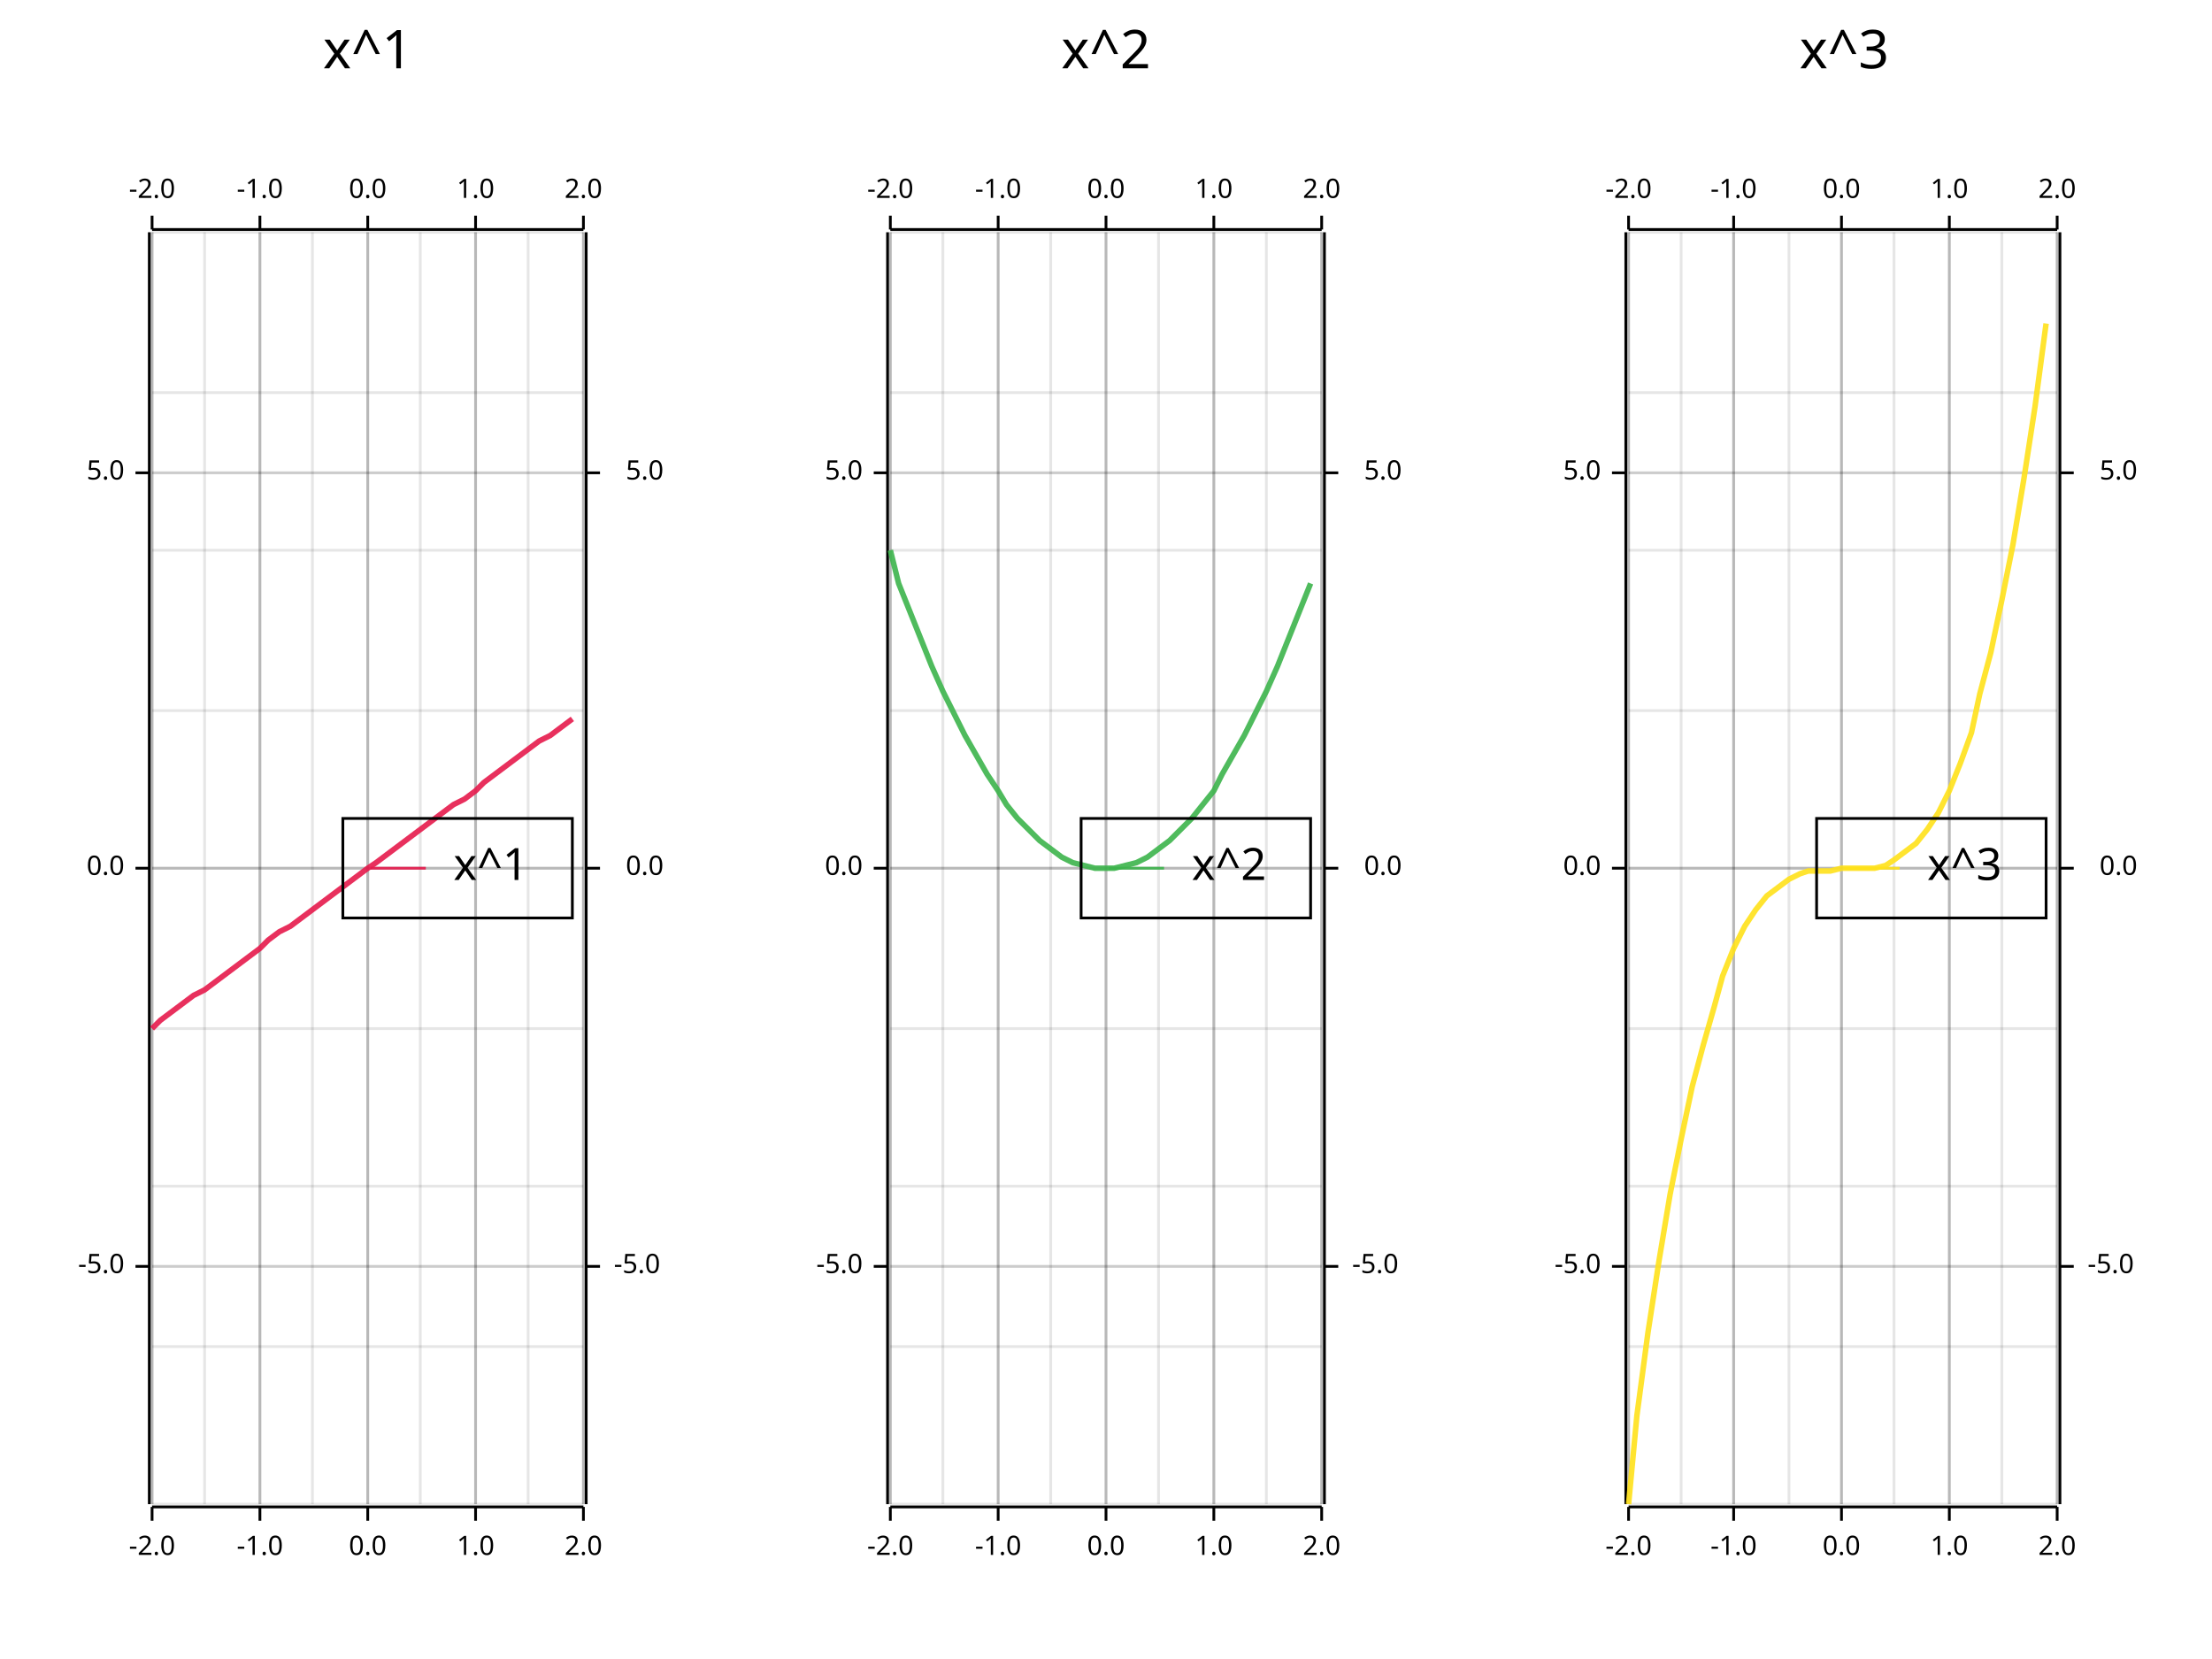
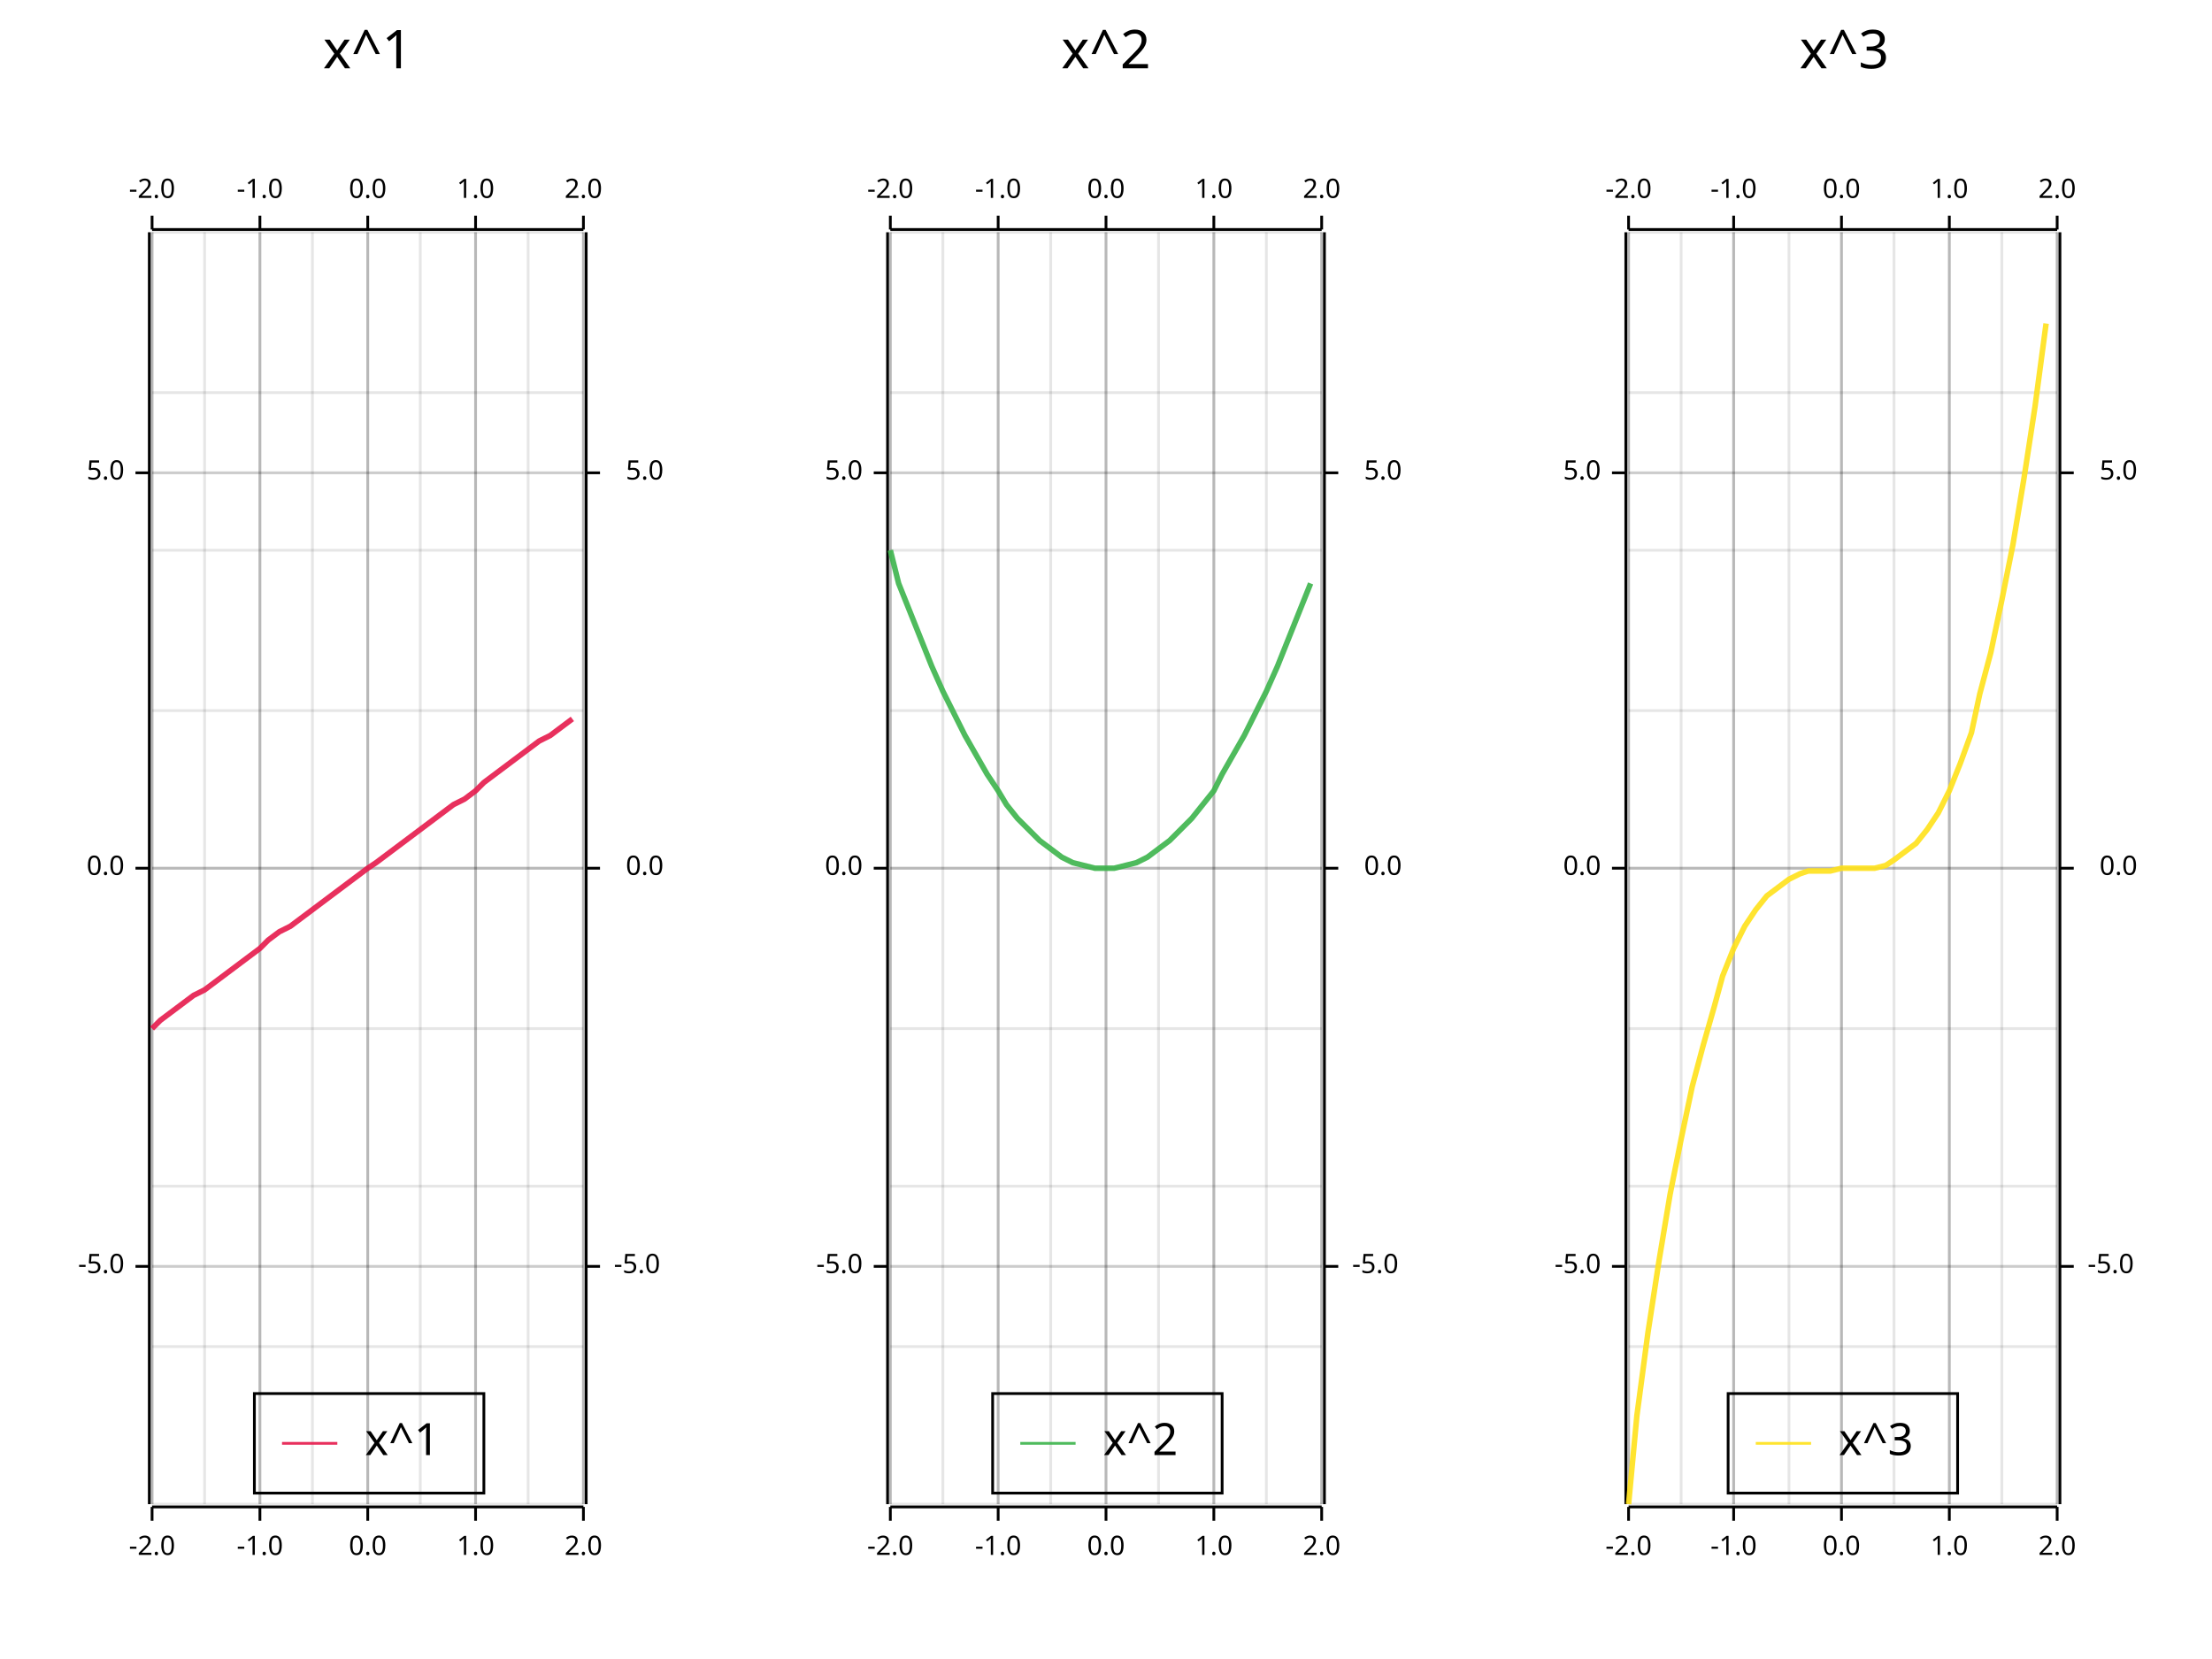
<svg xmlns="http://www.w3.org/2000/svg" width="800" height="600" viewBox="0 0 800 600">
  <rect x="0" y="0" width="800" height="600" opacity="1" fill="#FFFFFF" stroke="none" />
  <text x="133" y="10" dy="0.76em" text-anchor="middle" font-family="sans-serif" font-size="19.355" opacity="1" fill="#000000">
x^1
</text>
  <line opacity="0.1" stroke="#000000" stroke-width="1" x1="55" y1="544" x2="55" y2="84" />
  <line opacity="0.1" stroke="#000000" stroke-width="1" x1="74" y1="544" x2="74" y2="84" />
  <line opacity="0.1" stroke="#000000" stroke-width="1" x1="94" y1="544" x2="94" y2="84" />
  <line opacity="0.1" stroke="#000000" stroke-width="1" x1="113" y1="544" x2="113" y2="84" />
  <line opacity="0.1" stroke="#000000" stroke-width="1" x1="133" y1="544" x2="133" y2="84" />
  <line opacity="0.1" stroke="#000000" stroke-width="1" x1="152" y1="544" x2="152" y2="84" />
  <line opacity="0.1" stroke="#000000" stroke-width="1" x1="172" y1="544" x2="172" y2="84" />
  <line opacity="0.1" stroke="#000000" stroke-width="1" x1="191" y1="544" x2="191" y2="84" />
  <line opacity="0.1" stroke="#000000" stroke-width="1" x1="211" y1="544" x2="211" y2="84" />
  <line opacity="0.1" stroke="#000000" stroke-width="1" x1="55" y1="544" x2="211" y2="544" />
  <line opacity="0.1" stroke="#000000" stroke-width="1" x1="55" y1="487" x2="211" y2="487" />
  <line opacity="0.1" stroke="#000000" stroke-width="1" x1="55" y1="429" x2="211" y2="429" />
  <line opacity="0.1" stroke="#000000" stroke-width="1" x1="55" y1="372" x2="211" y2="372" />
  <line opacity="0.1" stroke="#000000" stroke-width="1" x1="55" y1="314" x2="211" y2="314" />
  <line opacity="0.1" stroke="#000000" stroke-width="1" x1="55" y1="257" x2="211" y2="257" />
  <line opacity="0.1" stroke="#000000" stroke-width="1" x1="55" y1="199" x2="211" y2="199" />
  <line opacity="0.1" stroke="#000000" stroke-width="1" x1="55" y1="142" x2="211" y2="142" />
  <line opacity="0.1" stroke="#000000" stroke-width="1" x1="55" y1="84" x2="211" y2="84" />
  <line opacity="0.2" stroke="#000000" stroke-width="1" x1="55" y1="544" x2="55" y2="84" />
  <line opacity="0.2" stroke="#000000" stroke-width="1" x1="94" y1="544" x2="94" y2="84" />
  <line opacity="0.2" stroke="#000000" stroke-width="1" x1="133" y1="544" x2="133" y2="84" />
  <line opacity="0.2" stroke="#000000" stroke-width="1" x1="172" y1="544" x2="172" y2="84" />
  <line opacity="0.2" stroke="#000000" stroke-width="1" x1="211" y1="544" x2="211" y2="84" />
  <line opacity="0.2" stroke="#000000" stroke-width="1" x1="55" y1="458" x2="211" y2="458" />
  <line opacity="0.2" stroke="#000000" stroke-width="1" x1="55" y1="314" x2="211" y2="314" />
  <line opacity="0.2" stroke="#000000" stroke-width="1" x1="55" y1="171" x2="211" y2="171" />
  <polyline fill="none" opacity="1" stroke="#000000" stroke-width="1" points="55,83 211,83 " />
  <text x="55" y="74" dy="-0.5ex" text-anchor="middle" font-family="sans-serif" font-size="9.677" opacity="1" fill="#000000">
-2.0
</text>
  <polyline fill="none" opacity="1" stroke="#000000" stroke-width="1" points="55,78 55,83 " />
  <text x="94" y="74" dy="-0.5ex" text-anchor="middle" font-family="sans-serif" font-size="9.677" opacity="1" fill="#000000">
-1.0
</text>
  <polyline fill="none" opacity="1" stroke="#000000" stroke-width="1" points="94,78 94,83 " />
  <text x="133" y="74" dy="-0.5ex" text-anchor="middle" font-family="sans-serif" font-size="9.677" opacity="1" fill="#000000">
0.0
</text>
  <polyline fill="none" opacity="1" stroke="#000000" stroke-width="1" points="133,78 133,83 " />
  <text x="172" y="74" dy="-0.5ex" text-anchor="middle" font-family="sans-serif" font-size="9.677" opacity="1" fill="#000000">
1.0
</text>
  <polyline fill="none" opacity="1" stroke="#000000" stroke-width="1" points="172,78 172,83 " />
  <text x="211" y="74" dy="-0.5ex" text-anchor="middle" font-family="sans-serif" font-size="9.677" opacity="1" fill="#000000">
2.0
</text>
  <polyline fill="none" opacity="1" stroke="#000000" stroke-width="1" points="211,78 211,83 " />
  <polyline fill="none" opacity="1" stroke="#000000" stroke-width="1" points="54,84 54,544 " />
  <text x="45" y="458" dy="0.5ex" text-anchor="end" font-family="sans-serif" font-size="9.677" opacity="1" fill="#000000">
-5.0
</text>
  <polyline fill="none" opacity="1" stroke="#000000" stroke-width="1" points="49,458 54,458 " />
  <text x="45" y="314" dy="0.5ex" text-anchor="end" font-family="sans-serif" font-size="9.677" opacity="1" fill="#000000">
0.0
</text>
  <polyline fill="none" opacity="1" stroke="#000000" stroke-width="1" points="49,314 54,314 " />
  <text x="45" y="171" dy="0.5ex" text-anchor="end" font-family="sans-serif" font-size="9.677" opacity="1" fill="#000000">
5.0
</text>
  <polyline fill="none" opacity="1" stroke="#000000" stroke-width="1" points="49,171 54,171 " />
  <polyline fill="none" opacity="1" stroke="#000000" stroke-width="1" points="55,545 211,545 " />
  <text x="55" y="555" dy="0.76em" text-anchor="middle" font-family="sans-serif" font-size="9.677" opacity="1" fill="#000000">
-2.0
</text>
  <polyline fill="none" opacity="1" stroke="#000000" stroke-width="1" points="55,545 55,550 " />
  <text x="94" y="555" dy="0.76em" text-anchor="middle" font-family="sans-serif" font-size="9.677" opacity="1" fill="#000000">
-1.0
</text>
  <polyline fill="none" opacity="1" stroke="#000000" stroke-width="1" points="94,545 94,550 " />
  <text x="133" y="555" dy="0.76em" text-anchor="middle" font-family="sans-serif" font-size="9.677" opacity="1" fill="#000000">
0.0
</text>
  <polyline fill="none" opacity="1" stroke="#000000" stroke-width="1" points="133,545 133,550 " />
  <text x="172" y="555" dy="0.76em" text-anchor="middle" font-family="sans-serif" font-size="9.677" opacity="1" fill="#000000">
1.0
</text>
  <polyline fill="none" opacity="1" stroke="#000000" stroke-width="1" points="172,545 172,550 " />
  <text x="211" y="555" dy="0.76em" text-anchor="middle" font-family="sans-serif" font-size="9.677" opacity="1" fill="#000000">
2.0
</text>
  <polyline fill="none" opacity="1" stroke="#000000" stroke-width="1" points="211,545 211,550 " />
  <polyline fill="none" opacity="1" stroke="#000000" stroke-width="1" points="212,84 212,544 " />
  <text x="222" y="458" dy="0.5ex" text-anchor="start" font-family="sans-serif" font-size="9.677" opacity="1" fill="#000000">
-5.0
</text>
  <polyline fill="none" opacity="1" stroke="#000000" stroke-width="1" points="212,458 217,458 " />
  <text x="240" y="314" dy="0.5ex" text-anchor="end" font-family="sans-serif" font-size="9.677" opacity="1" fill="#000000">
0.0
</text>
  <polyline fill="none" opacity="1" stroke="#000000" stroke-width="1" points="212,314 217,314 " />
  <text x="240" y="171" dy="0.5ex" text-anchor="end" font-family="sans-serif" font-size="9.677" opacity="1" fill="#000000">
5.0
</text>
  <polyline fill="none" opacity="1" stroke="#000000" stroke-width="1" points="212,171 217,171 " />
  <polyline fill="none" opacity="0.9" stroke="#E6194B" stroke-width="2" points="55,372 58,369 62,366 66,363 70,360 74,358 78,355 82,352 86,349 90,346 94,343 97,340 101,337 105,335 109,332 113,329 117,326 121,323 125,320 129,317 133,314 136,312 140,309 144,306 148,303 152,300 156,297 160,294 164,291 168,289 172,286 175,283 179,280 183,277 187,274 191,271 195,268 199,266 203,263 207,260 " />
-   <rect x="124" y="296" width="83" height="36" opacity="1" fill="none" stroke="#000000" />
-   <text x="164" y="306" dy="0.76em" text-anchor="start" font-family="Calibri" font-size="16.129" opacity="1" fill="#000000">
+   <rect x="92" y="504" width="83" height="36" opacity="1" fill="none" stroke="#000000" />
+   <text x="132" y="514" dy="0.76em" text-anchor="start" font-family="Calibri" font-size="16.129" opacity="1" fill="#000000">
x^1
</text>
-   <polyline fill="none" opacity="0.9" stroke="#E6194B" stroke-width="1" points="134,314 154,314 " />
+   <polyline fill="none" opacity="0.9" stroke="#E6194B" stroke-width="1" points="102,522 122,522 " />
  <text x="400" y="10" dy="0.76em" text-anchor="middle" font-family="sans-serif" font-size="19.355" opacity="1" fill="#000000">
x^2
</text>
  <line opacity="0.1" stroke="#000000" stroke-width="1" x1="322" y1="544" x2="322" y2="84" />
  <line opacity="0.1" stroke="#000000" stroke-width="1" x1="341" y1="544" x2="341" y2="84" />
  <line opacity="0.1" stroke="#000000" stroke-width="1" x1="361" y1="544" x2="361" y2="84" />
  <line opacity="0.1" stroke="#000000" stroke-width="1" x1="380" y1="544" x2="380" y2="84" />
  <line opacity="0.1" stroke="#000000" stroke-width="1" x1="400" y1="544" x2="400" y2="84" />
  <line opacity="0.1" stroke="#000000" stroke-width="1" x1="419" y1="544" x2="419" y2="84" />
  <line opacity="0.1" stroke="#000000" stroke-width="1" x1="439" y1="544" x2="439" y2="84" />
  <line opacity="0.1" stroke="#000000" stroke-width="1" x1="458" y1="544" x2="458" y2="84" />
  <line opacity="0.1" stroke="#000000" stroke-width="1" x1="478" y1="544" x2="478" y2="84" />
  <line opacity="0.1" stroke="#000000" stroke-width="1" x1="322" y1="544" x2="478" y2="544" />
  <line opacity="0.1" stroke="#000000" stroke-width="1" x1="322" y1="487" x2="478" y2="487" />
  <line opacity="0.1" stroke="#000000" stroke-width="1" x1="322" y1="429" x2="478" y2="429" />
  <line opacity="0.1" stroke="#000000" stroke-width="1" x1="322" y1="372" x2="478" y2="372" />
  <line opacity="0.1" stroke="#000000" stroke-width="1" x1="322" y1="314" x2="478" y2="314" />
  <line opacity="0.1" stroke="#000000" stroke-width="1" x1="322" y1="257" x2="478" y2="257" />
  <line opacity="0.1" stroke="#000000" stroke-width="1" x1="322" y1="199" x2="478" y2="199" />
  <line opacity="0.1" stroke="#000000" stroke-width="1" x1="322" y1="142" x2="478" y2="142" />
  <line opacity="0.1" stroke="#000000" stroke-width="1" x1="322" y1="84" x2="478" y2="84" />
  <line opacity="0.2" stroke="#000000" stroke-width="1" x1="322" y1="544" x2="322" y2="84" />
  <line opacity="0.2" stroke="#000000" stroke-width="1" x1="361" y1="544" x2="361" y2="84" />
  <line opacity="0.2" stroke="#000000" stroke-width="1" x1="400" y1="544" x2="400" y2="84" />
  <line opacity="0.2" stroke="#000000" stroke-width="1" x1="439" y1="544" x2="439" y2="84" />
  <line opacity="0.2" stroke="#000000" stroke-width="1" x1="478" y1="544" x2="478" y2="84" />
  <line opacity="0.2" stroke="#000000" stroke-width="1" x1="322" y1="458" x2="478" y2="458" />
  <line opacity="0.2" stroke="#000000" stroke-width="1" x1="322" y1="314" x2="478" y2="314" />
  <line opacity="0.2" stroke="#000000" stroke-width="1" x1="322" y1="171" x2="478" y2="171" />
  <polyline fill="none" opacity="1" stroke="#000000" stroke-width="1" points="322,83 478,83 " />
  <text x="322" y="74" dy="-0.5ex" text-anchor="middle" font-family="sans-serif" font-size="9.677" opacity="1" fill="#000000">
-2.0
</text>
  <polyline fill="none" opacity="1" stroke="#000000" stroke-width="1" points="322,78 322,83 " />
  <text x="361" y="74" dy="-0.5ex" text-anchor="middle" font-family="sans-serif" font-size="9.677" opacity="1" fill="#000000">
-1.0
</text>
  <polyline fill="none" opacity="1" stroke="#000000" stroke-width="1" points="361,78 361,83 " />
  <text x="400" y="74" dy="-0.5ex" text-anchor="middle" font-family="sans-serif" font-size="9.677" opacity="1" fill="#000000">
0.0
</text>
  <polyline fill="none" opacity="1" stroke="#000000" stroke-width="1" points="400,78 400,83 " />
  <text x="439" y="74" dy="-0.5ex" text-anchor="middle" font-family="sans-serif" font-size="9.677" opacity="1" fill="#000000">
1.0
</text>
  <polyline fill="none" opacity="1" stroke="#000000" stroke-width="1" points="439,78 439,83 " />
  <text x="478" y="74" dy="-0.5ex" text-anchor="middle" font-family="sans-serif" font-size="9.677" opacity="1" fill="#000000">
2.0
</text>
  <polyline fill="none" opacity="1" stroke="#000000" stroke-width="1" points="478,78 478,83 " />
  <polyline fill="none" opacity="1" stroke="#000000" stroke-width="1" points="321,84 321,544 " />
  <text x="312" y="458" dy="0.5ex" text-anchor="end" font-family="sans-serif" font-size="9.677" opacity="1" fill="#000000">
-5.0
</text>
  <polyline fill="none" opacity="1" stroke="#000000" stroke-width="1" points="316,458 321,458 " />
  <text x="312" y="314" dy="0.5ex" text-anchor="end" font-family="sans-serif" font-size="9.677" opacity="1" fill="#000000">
0.0
</text>
  <polyline fill="none" opacity="1" stroke="#000000" stroke-width="1" points="316,314 321,314 " />
  <text x="312" y="171" dy="0.5ex" text-anchor="end" font-family="sans-serif" font-size="9.677" opacity="1" fill="#000000">
5.0
</text>
  <polyline fill="none" opacity="1" stroke="#000000" stroke-width="1" points="316,171 321,171 " />
  <polyline fill="none" opacity="1" stroke="#000000" stroke-width="1" points="322,545 478,545 " />
  <text x="322" y="555" dy="0.76em" text-anchor="middle" font-family="sans-serif" font-size="9.677" opacity="1" fill="#000000">
-2.0
</text>
  <polyline fill="none" opacity="1" stroke="#000000" stroke-width="1" points="322,545 322,550 " />
  <text x="361" y="555" dy="0.76em" text-anchor="middle" font-family="sans-serif" font-size="9.677" opacity="1" fill="#000000">
-1.0
</text>
  <polyline fill="none" opacity="1" stroke="#000000" stroke-width="1" points="361,545 361,550 " />
  <text x="400" y="555" dy="0.76em" text-anchor="middle" font-family="sans-serif" font-size="9.677" opacity="1" fill="#000000">
0.0
</text>
  <polyline fill="none" opacity="1" stroke="#000000" stroke-width="1" points="400,545 400,550 " />
  <text x="439" y="555" dy="0.76em" text-anchor="middle" font-family="sans-serif" font-size="9.677" opacity="1" fill="#000000">
1.0
</text>
  <polyline fill="none" opacity="1" stroke="#000000" stroke-width="1" points="439,545 439,550 " />
  <text x="478" y="555" dy="0.76em" text-anchor="middle" font-family="sans-serif" font-size="9.677" opacity="1" fill="#000000">
2.0
</text>
  <polyline fill="none" opacity="1" stroke="#000000" stroke-width="1" points="478,545 478,550 " />
  <polyline fill="none" opacity="1" stroke="#000000" stroke-width="1" points="479,84 479,544 " />
  <text x="489" y="458" dy="0.5ex" text-anchor="start" font-family="sans-serif" font-size="9.677" opacity="1" fill="#000000">
-5.0
</text>
  <polyline fill="none" opacity="1" stroke="#000000" stroke-width="1" points="479,458 484,458 " />
  <text x="507" y="314" dy="0.5ex" text-anchor="end" font-family="sans-serif" font-size="9.677" opacity="1" fill="#000000">
0.0
</text>
  <polyline fill="none" opacity="1" stroke="#000000" stroke-width="1" points="479,314 484,314 " />
  <text x="507" y="171" dy="0.5ex" text-anchor="end" font-family="sans-serif" font-size="9.677" opacity="1" fill="#000000">
5.0
</text>
  <polyline fill="none" opacity="1" stroke="#000000" stroke-width="1" points="479,171 484,171 " />
  <polyline fill="none" opacity="0.9" stroke="#3CB44B" stroke-width="2" points="322,199 325,211 329,221 333,231 337,241 341,250 345,258 349,266 353,273 357,280 361,286 364,291 368,296 372,300 376,304 380,307 384,310 388,312 392,313 396,314 400,314 403,314 407,313 411,312 415,310 419,307 423,304 427,300 431,296 435,291 439,286 442,280 446,273 450,266 454,258 458,250 462,241 466,231 470,221 474,211 " />
-   <rect x="391" y="296" width="83" height="36" opacity="1" fill="none" stroke="#000000" />
-   <text x="431" y="306" dy="0.76em" text-anchor="start" font-family="Calibri" font-size="16.129" opacity="1" fill="#000000">
+   <rect x="359" y="504" width="83" height="36" opacity="1" fill="none" stroke="#000000" />
+   <text x="399" y="514" dy="0.76em" text-anchor="start" font-family="Calibri" font-size="16.129" opacity="1" fill="#000000">
x^2
</text>
-   <polyline fill="none" opacity="0.9" stroke="#3CB44B" stroke-width="1" points="401,314 421,314 " />
+   <polyline fill="none" opacity="0.9" stroke="#3CB44B" stroke-width="1" points="369,522 389,522 " />
  <text x="667" y="10" dy="0.76em" text-anchor="middle" font-family="sans-serif" font-size="19.355" opacity="1" fill="#000000">
x^3
</text>
  <line opacity="0.1" stroke="#000000" stroke-width="1" x1="589" y1="544" x2="589" y2="84" />
  <line opacity="0.1" stroke="#000000" stroke-width="1" x1="608" y1="544" x2="608" y2="84" />
  <line opacity="0.1" stroke="#000000" stroke-width="1" x1="627" y1="544" x2="627" y2="84" />
  <line opacity="0.1" stroke="#000000" stroke-width="1" x1="647" y1="544" x2="647" y2="84" />
  <line opacity="0.1" stroke="#000000" stroke-width="1" x1="666" y1="544" x2="666" y2="84" />
  <line opacity="0.1" stroke="#000000" stroke-width="1" x1="685" y1="544" x2="685" y2="84" />
  <line opacity="0.1" stroke="#000000" stroke-width="1" x1="705" y1="544" x2="705" y2="84" />
  <line opacity="0.1" stroke="#000000" stroke-width="1" x1="724" y1="544" x2="724" y2="84" />
  <line opacity="0.1" stroke="#000000" stroke-width="1" x1="744" y1="544" x2="744" y2="84" />
  <line opacity="0.1" stroke="#000000" stroke-width="1" x1="589" y1="544" x2="744" y2="544" />
  <line opacity="0.1" stroke="#000000" stroke-width="1" x1="589" y1="487" x2="744" y2="487" />
  <line opacity="0.1" stroke="#000000" stroke-width="1" x1="589" y1="429" x2="744" y2="429" />
  <line opacity="0.1" stroke="#000000" stroke-width="1" x1="589" y1="372" x2="744" y2="372" />
  <line opacity="0.1" stroke="#000000" stroke-width="1" x1="589" y1="314" x2="744" y2="314" />
  <line opacity="0.1" stroke="#000000" stroke-width="1" x1="589" y1="257" x2="744" y2="257" />
  <line opacity="0.1" stroke="#000000" stroke-width="1" x1="589" y1="199" x2="744" y2="199" />
  <line opacity="0.1" stroke="#000000" stroke-width="1" x1="589" y1="142" x2="744" y2="142" />
  <line opacity="0.1" stroke="#000000" stroke-width="1" x1="589" y1="84" x2="744" y2="84" />
  <line opacity="0.2" stroke="#000000" stroke-width="1" x1="589" y1="544" x2="589" y2="84" />
  <line opacity="0.2" stroke="#000000" stroke-width="1" x1="627" y1="544" x2="627" y2="84" />
  <line opacity="0.2" stroke="#000000" stroke-width="1" x1="666" y1="544" x2="666" y2="84" />
  <line opacity="0.2" stroke="#000000" stroke-width="1" x1="705" y1="544" x2="705" y2="84" />
  <line opacity="0.2" stroke="#000000" stroke-width="1" x1="744" y1="544" x2="744" y2="84" />
  <line opacity="0.2" stroke="#000000" stroke-width="1" x1="589" y1="458" x2="744" y2="458" />
  <line opacity="0.2" stroke="#000000" stroke-width="1" x1="589" y1="314" x2="744" y2="314" />
  <line opacity="0.2" stroke="#000000" stroke-width="1" x1="589" y1="171" x2="744" y2="171" />
  <polyline fill="none" opacity="1" stroke="#000000" stroke-width="1" points="589,83 744,83 " />
  <text x="589" y="74" dy="-0.5ex" text-anchor="middle" font-family="sans-serif" font-size="9.677" opacity="1" fill="#000000">
-2.0
</text>
  <polyline fill="none" opacity="1" stroke="#000000" stroke-width="1" points="589,78 589,83 " />
  <text x="627" y="74" dy="-0.5ex" text-anchor="middle" font-family="sans-serif" font-size="9.677" opacity="1" fill="#000000">
-1.0
</text>
  <polyline fill="none" opacity="1" stroke="#000000" stroke-width="1" points="627,78 627,83 " />
  <text x="666" y="74" dy="-0.5ex" text-anchor="middle" font-family="sans-serif" font-size="9.677" opacity="1" fill="#000000">
0.0
</text>
  <polyline fill="none" opacity="1" stroke="#000000" stroke-width="1" points="666,78 666,83 " />
  <text x="705" y="74" dy="-0.5ex" text-anchor="middle" font-family="sans-serif" font-size="9.677" opacity="1" fill="#000000">
1.0
</text>
  <polyline fill="none" opacity="1" stroke="#000000" stroke-width="1" points="705,78 705,83 " />
  <text x="744" y="74" dy="-0.5ex" text-anchor="middle" font-family="sans-serif" font-size="9.677" opacity="1" fill="#000000">
2.0
</text>
  <polyline fill="none" opacity="1" stroke="#000000" stroke-width="1" points="744,78 744,83 " />
  <polyline fill="none" opacity="1" stroke="#000000" stroke-width="1" points="588,84 588,544 " />
  <text x="579" y="458" dy="0.5ex" text-anchor="end" font-family="sans-serif" font-size="9.677" opacity="1" fill="#000000">
-5.0
</text>
  <polyline fill="none" opacity="1" stroke="#000000" stroke-width="1" points="583,458 588,458 " />
  <text x="579" y="314" dy="0.5ex" text-anchor="end" font-family="sans-serif" font-size="9.677" opacity="1" fill="#000000">
0.0
</text>
  <polyline fill="none" opacity="1" stroke="#000000" stroke-width="1" points="583,314 588,314 " />
  <text x="579" y="171" dy="0.5ex" text-anchor="end" font-family="sans-serif" font-size="9.677" opacity="1" fill="#000000">
5.0
</text>
  <polyline fill="none" opacity="1" stroke="#000000" stroke-width="1" points="583,171 588,171 " />
  <polyline fill="none" opacity="1" stroke="#000000" stroke-width="1" points="589,545 744,545 " />
  <text x="589" y="555" dy="0.76em" text-anchor="middle" font-family="sans-serif" font-size="9.677" opacity="1" fill="#000000">
-2.0
</text>
  <polyline fill="none" opacity="1" stroke="#000000" stroke-width="1" points="589,545 589,550 " />
  <text x="627" y="555" dy="0.76em" text-anchor="middle" font-family="sans-serif" font-size="9.677" opacity="1" fill="#000000">
-1.0
</text>
  <polyline fill="none" opacity="1" stroke="#000000" stroke-width="1" points="627,545 627,550 " />
  <text x="666" y="555" dy="0.76em" text-anchor="middle" font-family="sans-serif" font-size="9.677" opacity="1" fill="#000000">
0.0
</text>
  <polyline fill="none" opacity="1" stroke="#000000" stroke-width="1" points="666,545 666,550 " />
  <text x="705" y="555" dy="0.76em" text-anchor="middle" font-family="sans-serif" font-size="9.677" opacity="1" fill="#000000">
1.0
</text>
  <polyline fill="none" opacity="1" stroke="#000000" stroke-width="1" points="705,545 705,550 " />
  <text x="744" y="555" dy="0.76em" text-anchor="middle" font-family="sans-serif" font-size="9.677" opacity="1" fill="#000000">
2.0
</text>
  <polyline fill="none" opacity="1" stroke="#000000" stroke-width="1" points="744,545 744,550 " />
  <polyline fill="none" opacity="1" stroke="#000000" stroke-width="1" points="745,84 745,544 " />
  <text x="755" y="458" dy="0.5ex" text-anchor="start" font-family="sans-serif" font-size="9.677" opacity="1" fill="#000000">
-5.0
</text>
  <polyline fill="none" opacity="1" stroke="#000000" stroke-width="1" points="745,458 750,458 " />
  <text x="773" y="314" dy="0.5ex" text-anchor="end" font-family="sans-serif" font-size="9.677" opacity="1" fill="#000000">
0.0
</text>
  <polyline fill="none" opacity="1" stroke="#000000" stroke-width="1" points="745,314 750,314 " />
  <text x="773" y="171" dy="0.5ex" text-anchor="end" font-family="sans-serif" font-size="9.677" opacity="1" fill="#000000">
5.0
</text>
  <polyline fill="none" opacity="1" stroke="#000000" stroke-width="1" points="745,171 750,171 " />
  <polyline fill="none" opacity="0.9" stroke="#FFE119" stroke-width="2" points="589,544 592,512 596,482 600,456 604,432 608,412 612,393 616,378 620,364 623,353 627,343 631,335 635,329 639,324 643,321 647,318 651,316 654,315 658,315 662,315 666,314 670,314 674,314 678,314 682,313 685,311 689,308 693,305 697,300 701,294 705,286 709,276 713,265 716,251 720,236 724,217 728,197 732,173 736,147 740,117 " />
-   <rect x="657" y="296" width="83" height="36" opacity="1" fill="none" stroke="#000000" />
-   <text x="697" y="306" dy="0.76em" text-anchor="start" font-family="Calibri" font-size="16.129" opacity="1" fill="#000000">
+   <rect x="625" y="504" width="83" height="36" opacity="1" fill="none" stroke="#000000" />
+   <text x="665" y="514" dy="0.76em" text-anchor="start" font-family="Calibri" font-size="16.129" opacity="1" fill="#000000">
x^3
</text>
-   <polyline fill="none" opacity="0.9" stroke="#FFE119" stroke-width="1" points="667,314 687,314 " />
+   <polyline fill="none" opacity="0.9" stroke="#FFE119" stroke-width="1" points="635,522 655,522 " />
</svg>
